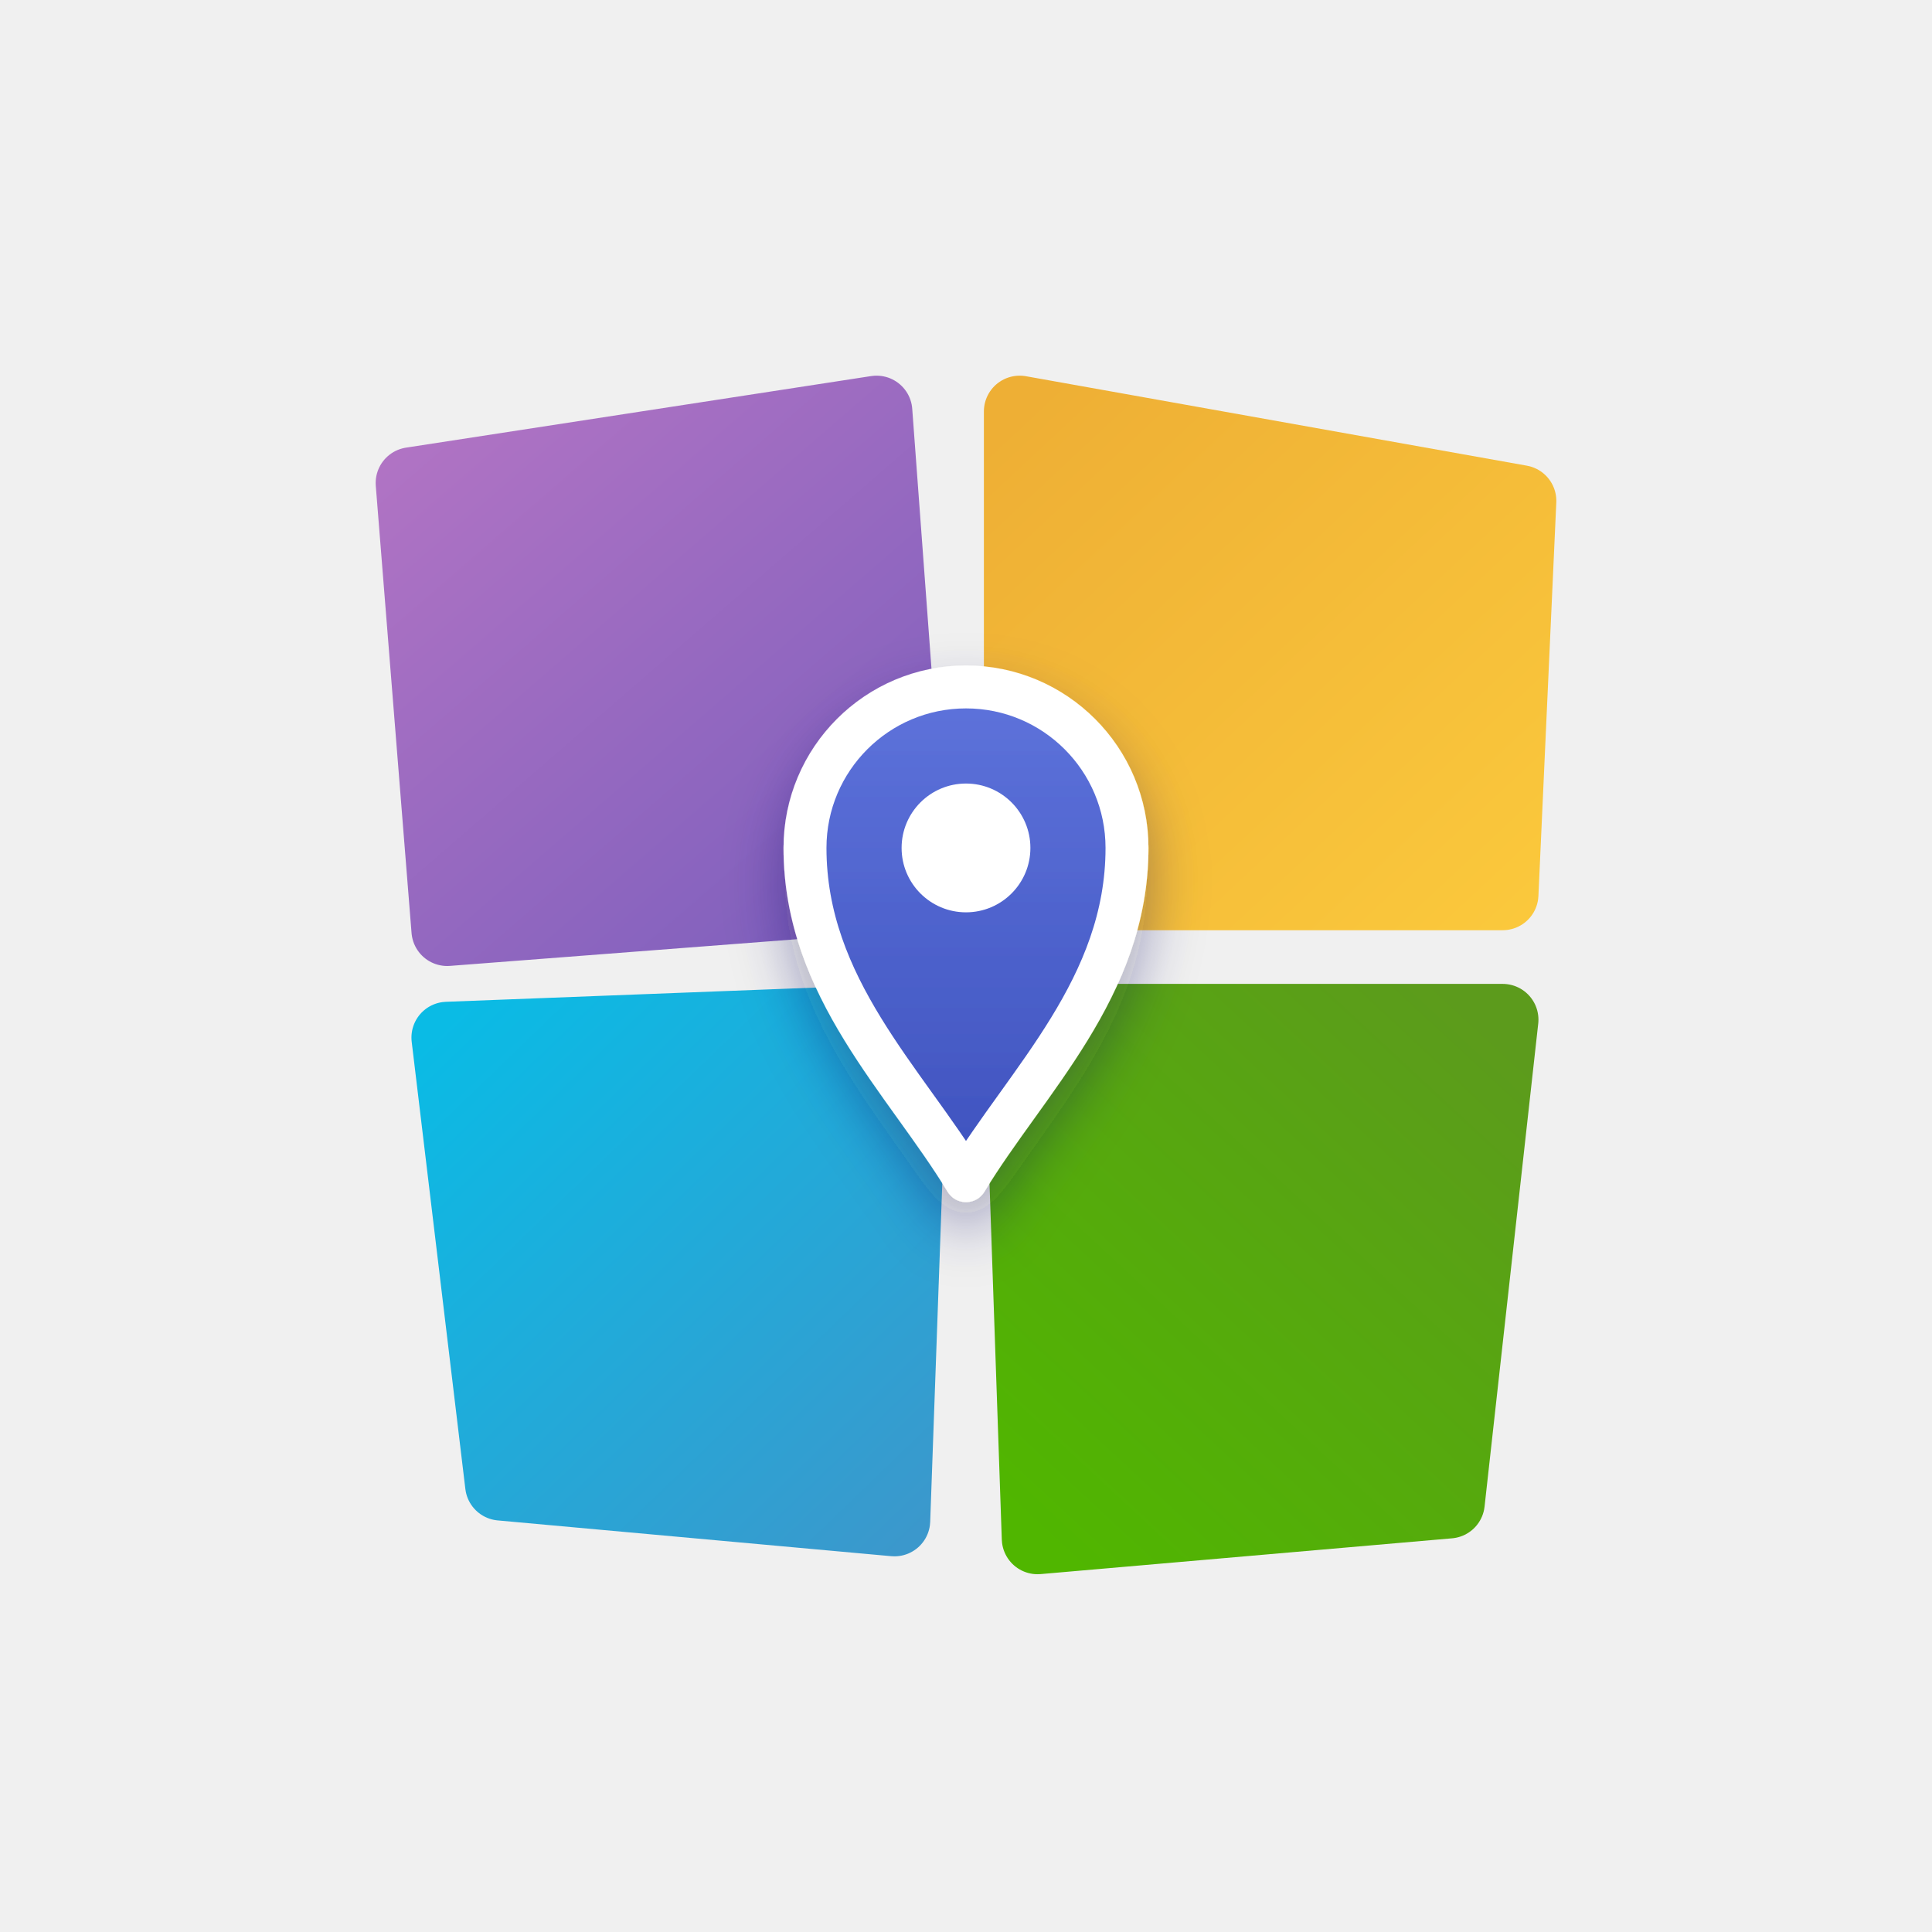
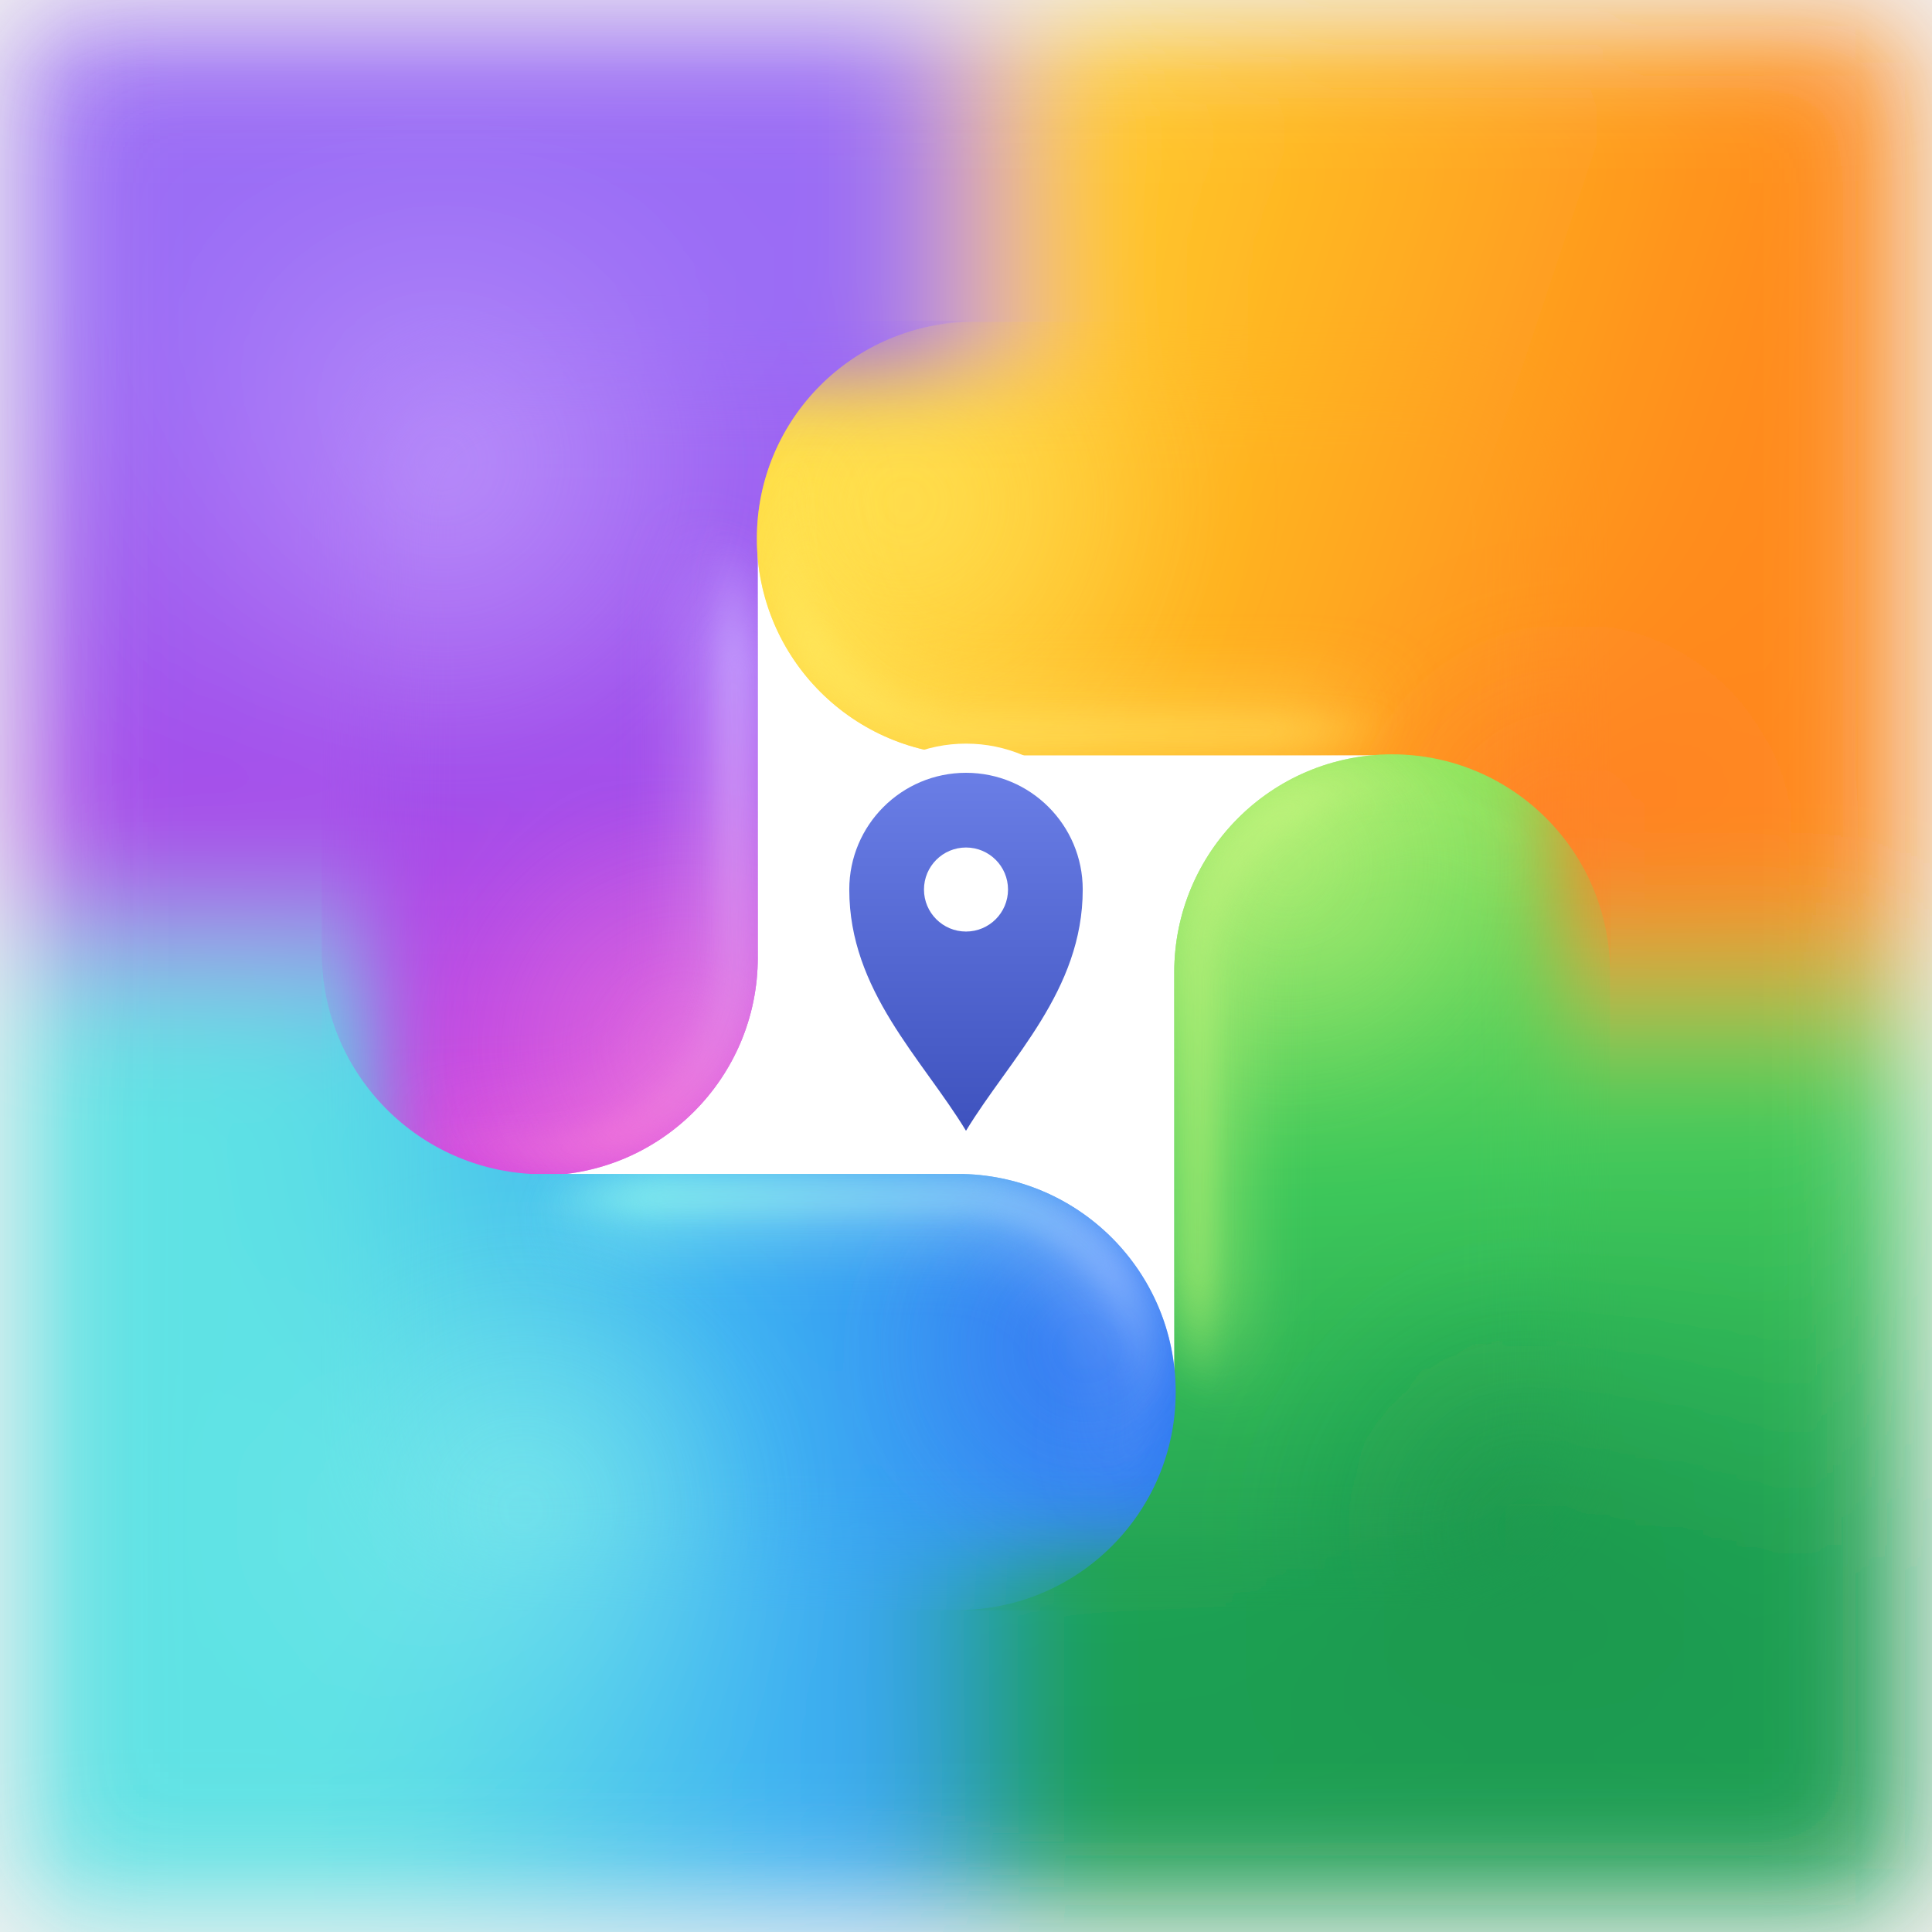
- <svg xmlns="http://www.w3.org/2000/svg" width="1024" height="1024" viewBox="0 0 108 108">
+ <svg xmlns="http://www.w3.org/2000/svg" width="1512" height="1512" viewBox="-8 -8 48 48" fill="none">
  <defs>
-     <linearGradient id="violet" x1="24" y1="22" x2="50" y2="52" gradientUnits="userSpaceOnUse">
-       <stop offset="0" stop-color="#B274C4" />
-       <stop offset="1" stop-color="#7D5FBD" />
-     </linearGradient>
-     <linearGradient id="yellow" x1="58" y1="22" x2="86" y2="52" gradientUnits="userSpaceOnUse">
-       <stop offset="0" stop-color="#EEAF35" />
-       <stop offset="1" stop-color="#FBC93C" />
-     </linearGradient>
-     <linearGradient id="blue" x1="24" y1="58" x2="51" y2="86" gradientUnits="userSpaceOnUse">
-       <stop offset="0" stop-color="#0ABBE5" />
-       <stop offset="1" stop-color="#3B98CC" />
-     </linearGradient>
-     <linearGradient id="green" x1="84" y1="58" x2="58" y2="86" gradientUnits="userSpaceOnUse">
-       <stop offset="0" stop-color="#5C9B1C" />
-       <stop offset="1" stop-color="#50B600" />
-     </linearGradient>
-     <linearGradient id="pin" x1="54" y1="34" x2="54" y2="66" gradientUnits="userSpaceOnUse">
-       <stop offset="0" stop-color="#6378E0" />
+     <clipPath id="tile">
+       <rect width="32" height="32" rx="9" />
+     </clipPath>
+     <filter id="mesh" x="-20%" y="-20%" width="140%" height="140%">
+       <feGaussianBlur stdDeviation="1.1" />
+     </filter>
+     <filter id="edgeHalo" filterUnits="userSpaceOnUse" x="-4" y="-4" width="40" height="40">
+       <feGaussianBlur stdDeviation="0.75" />
+     </filter>
+     <filter id="edgeCore" filterUnits="userSpaceOnUse" x="-4" y="-4" width="40" height="40">
+       <feGaussianBlur stdDeviation="0.3" />
+     </filter>
+     <linearGradient id="violetBase" x1="5" y1="0" x2="5" y2="21" gradientUnits="userSpaceOnUse">
+       <stop offset="0" stop-color="#9A6CF5" />
+       <stop offset="0.55" stop-color="#A24DEA" />
+       <stop offset="1" stop-color="#CF45DD" />
+     </linearGradient>
+     <radialGradient id="violetLight" cx="3" cy="3.5" r="8" gradientUnits="userSpaceOnUse">
+       <stop offset="0" stop-color="#C8A6FF" />
+       <stop offset="1" stop-color="#C8A6FF" stop-opacity="0" />
+     </radialGradient>
+     <radialGradient id="violetPink" cx="9" cy="18" r="6.5" gradientUnits="userSpaceOnUse">
+       <stop offset="0" stop-color="#F277DA" />
+       <stop offset="1" stop-color="#F277DA" stop-opacity="0" />
+     </radialGradient>
+     <linearGradient id="yellowBase" x1="11" y1="5" x2="32" y2="12" gradientUnits="userSpaceOnUse">
+       <stop offset="0" stop-color="#FFD93B" />
+       <stop offset="0.5" stop-color="#FFB320" />
+       <stop offset="1" stop-color="#FF8A1F" />
+     </linearGradient>
+     <radialGradient id="yellowLight" cx="14.5" cy="4.5" r="7.5" gradientUnits="userSpaceOnUse">
+       <stop offset="0" stop-color="#FFE85E" />
+       <stop offset="1" stop-color="#FFE85E" stop-opacity="0" />
+     </radialGradient>
+     <radialGradient id="yellowWarm" cx="31" cy="13" r="6" gradientUnits="userSpaceOnUse">
+       <stop offset="0" stop-color="#FF6F2E" stop-opacity="0.8" />
+       <stop offset="1" stop-color="#FF6F2E" stop-opacity="0" />
+     </radialGradient>
+     <linearGradient id="greenBase" x1="26" y1="11" x2="27" y2="32" gradientUnits="userSpaceOnUse">
+       <stop offset="0" stop-color="#8BE25A" />
+       <stop offset="0.5" stop-color="#3DC75A" />
+       <stop offset="1" stop-color="#1E9E52" />
+     </linearGradient>
+     <radialGradient id="greenLight" cx="24" cy="13.5" r="6.5" gradientUnits="userSpaceOnUse">
+       <stop offset="0" stop-color="#C2F47E" />
+       <stop offset="1" stop-color="#C2F47E" stop-opacity="0" />
+     </radialGradient>
+     <radialGradient id="greenDeep" cx="30" cy="30" r="7" gradientUnits="userSpaceOnUse">
+       <stop offset="0" stop-color="#128A47" stop-opacity="0.85" />
+       <stop offset="1" stop-color="#128A47" stop-opacity="0" />
+     </radialGradient>
+     <linearGradient id="blueBase" x1="0" y1="28" x2="21" y2="25" gradientUnits="userSpaceOnUse">
+       <stop offset="0" stop-color="#5EE2E4" />
+       <stop offset="0.5" stop-color="#3DB0F2" />
+       <stop offset="1" stop-color="#2F80F2" />
+     </linearGradient>
+     <radialGradient id="blueLight" cx="5" cy="29.5" r="7" gradientUnits="userSpaceOnUse">
+       <stop offset="0" stop-color="#8CF4EC" />
+       <stop offset="1" stop-color="#8CF4EC" stop-opacity="0" />
+     </radialGradient>
+     <radialGradient id="blueDeep" cx="19" cy="25.5" r="6" gradientUnits="userSpaceOnUse">
+       <stop offset="0" stop-color="#3D6BF3" stop-opacity="0.75" />
+       <stop offset="1" stop-color="#3D6BF3" stop-opacity="0" />
+     </radialGradient>
+     <path id="petalYellow" d="M26.815 10.765L16.186 10.765C13.213 10.765 10.804 8.355 10.804 5.382C10.804 2.41 13.213 3.06368e-05 16.186 3.09348e-05L23.707 3.15309e-05V-0.874C25.21 -0.874 26.494 -0.546 27.57 3.18885e-05L32 3.22461e-05V6.998C32.009 7.152 32.014 7.304 32.014 7.454V16.266C32.014 13.327 29.713 10.926 26.815 10.765Z" />
+     <path id="petalViolet" d="M10.216 -0.661H-0.667V8.501H-0.006L-0.006 15.79C-0.006 18.781 2.419 21.206 5.411 21.206C8.402 21.206 10.827 18.781 10.827 15.79L10.827 5.45C10.841 2.419 13.302 -0.034 16.336 -0.034L10.216 -0.034V-0.661Z" />
+     <path id="petalBlue" d="M5.195 21.166L15.792 21.166C18.784 21.166 21.209 23.591 21.209 26.583C21.209 29.575 18.784 32 15.792 32L3.86224e-05 32L3.99943e-05 24.038C-0.004 23.944 -0.005 23.85 -0.005 23.757L-0.005 15.666C-0.005 18.605 2.296 21.006 5.195 21.166Z" />
+     <path id="petalGreen" d="M24.745 32L32 32V27.179C32.421 26.203 32.667 25.069 32.667 23.77H32V16.156C32 13.166 29.576 10.742 26.587 10.742C23.597 10.742 21.174 13.166 21.174 16.156L21.174 23.77H21.174V26.497C21.174 29.54 18.707 32.007 15.664 32.007H24.437C24.539 32.007 24.641 32.005 24.745 32Z" />
+     <path id="edgeViolet" d="M10.25 5.38 V15.79 A4.84 4.84 0 0 1 5.41 20.63 H2.6" />
+     <path id="edgeYellow" d="M11.38 3.6 V5.38 A4.81 4.81 0 0 0 16.19 10.19 H26.59" />
+     <path id="edgeGreen" d="M29.7 12.44 A4.84 4.84 0 0 0 21.75 16.16 V26.58" />
+     <path id="edgeBlue" d="M5.41 21.74 H15.79 A4.84 4.84 0 0 1 20.34 28.23" />
+     <linearGradient id="fadeViolet" x1="10.25" y1="5.38" x2="2.6" y2="20.63" gradientUnits="userSpaceOnUse">
+       <stop offset="0" stop-color="#C8A6FF" stop-opacity="0" />
+       <stop offset="0.15" stop-color="#C8A6FF" />
+       <stop offset="0.85" stop-color="#F277DA" />
+       <stop offset="1" stop-color="#F277DA" stop-opacity="0" />
+     </linearGradient>
+     <linearGradient id="fadeYellow" x1="11.38" y1="3.6" x2="26.59" y2="10.19" gradientUnits="userSpaceOnUse">
+       <stop offset="0" stop-color="#FFE85E" stop-opacity="0" />
+       <stop offset="0.15" stop-color="#FFE85E" />
+       <stop offset="0.85" stop-color="#FFD04A" />
+       <stop offset="1" stop-color="#FFD04A" stop-opacity="0" />
+     </linearGradient>
+     <linearGradient id="fadeGreen" x1="29.7" y1="12.44" x2="21.75" y2="26.58" gradientUnits="userSpaceOnUse">
+       <stop offset="0" stop-color="#C2F47E" stop-opacity="0" />
+       <stop offset="0.15" stop-color="#C2F47E" />
+       <stop offset="0.85" stop-color="#9EE86E" />
+       <stop offset="1" stop-color="#9EE86E" stop-opacity="0" />
+     </linearGradient>
+     <linearGradient id="fadeBlue" x1="5.41" y1="21.74" x2="20.34" y2="28.23" gradientUnits="userSpaceOnUse">
+       <stop offset="0" stop-color="#8CF4EC" stop-opacity="0" />
+       <stop offset="0.15" stop-color="#8CF4EC" />
+       <stop offset="0.85" stop-color="#8FB8FF" />
+       <stop offset="1" stop-color="#8FB8FF" stop-opacity="0" />
+     </linearGradient>
+     <clipPath id="clipYellow">
+       <use href="#petalYellow" />
+     </clipPath>
+     <clipPath id="clipViolet">
+       <use href="#petalViolet" />
+     </clipPath>
+     <clipPath id="clipBlue">
+       <use href="#petalBlue" />
+     </clipPath>
+     <clipPath id="clipGreen">
+       <use href="#petalGreen" />
+     </clipPath>
+     <filter id="blend" filterUnits="userSpaceOnUse" x="-20" y="-20" width="72" height="72">
+       <feGaussianBlur stdDeviation="1.9" />
+     </filter>
+     <clipPath id="extViolet">
+       <rect x="-12" y="-12" width="18" height="27.7" />
+       <rect x="-12" y="-12" width="28.2" height="18" />
+     </clipPath>
+     <clipPath id="extYellow">
+       <rect x="16.2" y="-12" width="27.8" height="18" />
+       <rect x="26" y="-12" width="18" height="28.2" />
+     </clipPath>
+     <clipPath id="extGreen">
+       <rect x="26" y="16.2" width="18" height="27.8" />
+       <rect x="15.8" y="26" width="28.2" height="18" />
+     </clipPath>
+     <clipPath id="extBlue">
+       <rect x="-12" y="26" width="27.8" height="18" />
+       <rect x="-12" y="15.7" width="18" height="28.3" />
+     </clipPath>
+     <filter id="featherBlur" filterUnits="userSpaceOnUse" x="-20" y="-20" width="72" height="72">
+       <feGaussianBlur stdDeviation="1.1" />
+     </filter>
+     <mask id="feather" maskUnits="userSpaceOnUse" x="-20" y="-20" width="72" height="72">
+       <rect x="1.2" y="1.2" width="29.6" height="29.6" rx="3" fill="#FFFFFF" filter="url(#featherBlur)" />
+     </mask>
+   </defs>
+   <g>
+     <g filter="url(#blend)">
+       <g clip-path="url(#extViolet)">
+         <rect x="-12" y="-12" width="56" height="56" fill="url(#violetBase)" />
+         <g filter="url(#mesh)" opacity="0.65">
+           <rect x="-12" y="-12" width="56" height="56" fill="url(#violetLight)" />
+           <rect x="-12" y="-12" width="56" height="56" fill="url(#violetPink)" />
+         </g>
+       </g>
+       <g clip-path="url(#extYellow)">
+         <rect x="-12" y="-12" width="56" height="56" fill="url(#yellowBase)" />
+         <g filter="url(#mesh)" opacity="0.65">
+           <rect x="-12" y="-12" width="56" height="56" fill="url(#yellowLight)" />
+           <rect x="-12" y="-12" width="56" height="56" fill="url(#yellowWarm)" />
+         </g>
+       </g>
+       <g clip-path="url(#extGreen)">
+         <rect x="-12" y="-12" width="56" height="56" fill="url(#greenBase)" />
+         <g filter="url(#mesh)" opacity="0.65">
+           <rect x="-12" y="-12" width="56" height="56" fill="url(#greenLight)" />
+           <rect x="-12" y="-12" width="56" height="56" fill="url(#greenDeep)" />
+         </g>
+       </g>
+       <g clip-path="url(#extBlue)">
+         <rect x="-12" y="-12" width="56" height="56" fill="url(#blueBase)" />
+         <g filter="url(#mesh)" opacity="0.65">
+           <rect x="-12" y="-12" width="56" height="56" fill="url(#blueLight)" />
+           <rect x="-12" y="-12" width="56" height="56" fill="url(#blueDeep)" />
+         </g>
+       </g>
+     </g>
+     <rect x="4.48" y="4.46" width="23.03" height="23.07" fill="#FFFFFF" />
+     <g mask="url(#feather)">
+       <g clip-path="url(#clipViolet)">
+         <rect x="-12" y="-12" width="56" height="56" fill="url(#violetBase)" />
+         <g filter="url(#mesh)" opacity="0.65">
+           <rect x="-12" y="-12" width="56" height="56" fill="url(#violetLight)" />
+           <rect x="-12" y="-12" width="56" height="56" fill="url(#violetPink)" />
+         </g>
+         <use href="#edgeViolet" stroke="url(#fadeViolet)" stroke-width="2.6" stroke-linecap="round" opacity="0.49" filter="url(#edgeHalo)" />
+         <use href="#edgeViolet" stroke="url(#fadeViolet)" stroke-width="0.9" stroke-linecap="round" opacity="0.585" filter="url(#edgeCore)" />
+       </g>
+       <g clip-path="url(#clipYellow)">
+         <rect x="-12" y="-12" width="56" height="56" fill="url(#yellowBase)" />
+         <g filter="url(#mesh)" opacity="0.65">
+           <rect x="-12" y="-12" width="56" height="56" fill="url(#yellowLight)" />
+           <rect x="-12" y="-12" width="56" height="56" fill="url(#yellowWarm)" />
+         </g>
+         <use href="#edgeYellow" stroke="url(#fadeYellow)" stroke-width="2.6" stroke-linecap="round" opacity="0.49" filter="url(#edgeHalo)" />
+         <use href="#edgeYellow" stroke="url(#fadeYellow)" stroke-width="0.9" stroke-linecap="round" opacity="0.585" filter="url(#edgeCore)" />
+       </g>
+       <g clip-path="url(#clipGreen)">
+         <rect x="-12" y="-12" width="56" height="56" fill="url(#greenBase)" />
+         <g filter="url(#mesh)" opacity="0.65">
+           <rect x="-12" y="-12" width="56" height="56" fill="url(#greenLight)" />
+           <rect x="-12" y="-12" width="56" height="56" fill="url(#greenDeep)" />
+         </g>
+         <use href="#edgeGreen" stroke="url(#fadeGreen)" stroke-width="2.6" stroke-linecap="round" opacity="0.49" filter="url(#edgeHalo)" />
+         <use href="#edgeGreen" stroke="url(#fadeGreen)" stroke-width="0.9" stroke-linecap="round" opacity="0.585" filter="url(#edgeCore)" />
+       </g>
+       <g clip-path="url(#clipBlue)">
+         <rect x="-12" y="-12" width="56" height="56" fill="url(#blueBase)" />
+         <g filter="url(#mesh)" opacity="0.65">
+           <rect x="-12" y="-12" width="56" height="56" fill="url(#blueLight)" />
+           <rect x="-12" y="-12" width="56" height="56" fill="url(#blueDeep)" />
+         </g>
+         <use href="#edgeBlue" stroke="url(#fadeBlue)" stroke-width="2.6" stroke-linecap="round" opacity="0.49" filter="url(#edgeHalo)" />
+         <use href="#edgeBlue" stroke="url(#fadeBlue)" stroke-width="0.9" stroke-linecap="round" opacity="0.585" filter="url(#edgeCore)" />
+       </g>
+     </g>
+   </g>
+   <defs>
+     <linearGradient id="territoryPin" x1="0" y1="0" x2="0" y2="1">
+       <stop offset="0" stop-color="#6A7EE6" />
      <stop offset="1" stop-color="#3E52BE" />
    </linearGradient>
-     <linearGradient id="paper" x1="0" y1="0" x2="108" y2="108" gradientUnits="userSpaceOnUse">
-       <stop offset="0" stop-color="#FBFBFF" />
-       <stop offset="1" stop-color="#E7EAFB" />
-     </linearGradient>
-     <filter id="shadow" x="-40%" y="-40%" width="180%" height="180%">
-       <feDropShadow dx="0" dy="1.6" stdDeviation="1.6" flood-color="#1B2466" flood-opacity="0.35" />
-     </filter>
  </defs>
-   <polygon points="23,27 49,23 51,50 25,52" fill="url(#violet)" stroke="url(#violet)" stroke-width="4" stroke-linejoin="round" />
-   <polygon points="57,23 85,28 84,50 57,50" fill="url(#yellow)" stroke="url(#yellow)" stroke-width="4" stroke-linejoin="round" />
-   <polygon points="25,58 51,57 50,85 28,83" fill="url(#blue)" stroke="url(#blue)" stroke-width="4" stroke-linejoin="round" />
-   <polygon points="57,57 84,57 81,84 58,86" fill="url(#green)" stroke="url(#green)" stroke-width="4" stroke-linejoin="round" />
-   <path d="M54 66 C50.6 60.4 45 55.2 45 47.4 A9 9 0 1 1 63 47.4 C63 55.2 57.4 60.4 54 66 Z" fill="url(#pin)" stroke="#FFFFFF" stroke-width="2.4" stroke-linejoin="round" filter="url(#shadow)" />
-   <circle cx="54" cy="47.4" r="3.6" fill="#FFFFFF" />
+   <path d="M16 20.094 C14.904 18.291 13.1 16.614 13.1 14.1 A2.9 2.9 0 1 1 18.9 14.1 C18.9 16.614 17.096 18.291 16 20.094 Z" fill="#FFFFFF" stroke="#FFFFFF" stroke-width="1.45" stroke-linejoin="round" />
+   <path d="M16 20.094 C14.904 18.291 13.1 16.614 13.1 14.1 A2.9 2.9 0 1 1 18.9 14.1 C18.9 16.614 17.096 18.291 16 20.094 Z" fill="url(#territoryPin)" />
+   <circle cx="16" cy="14.1" r="1.044" fill="#FFFFFF" />
</svg>
